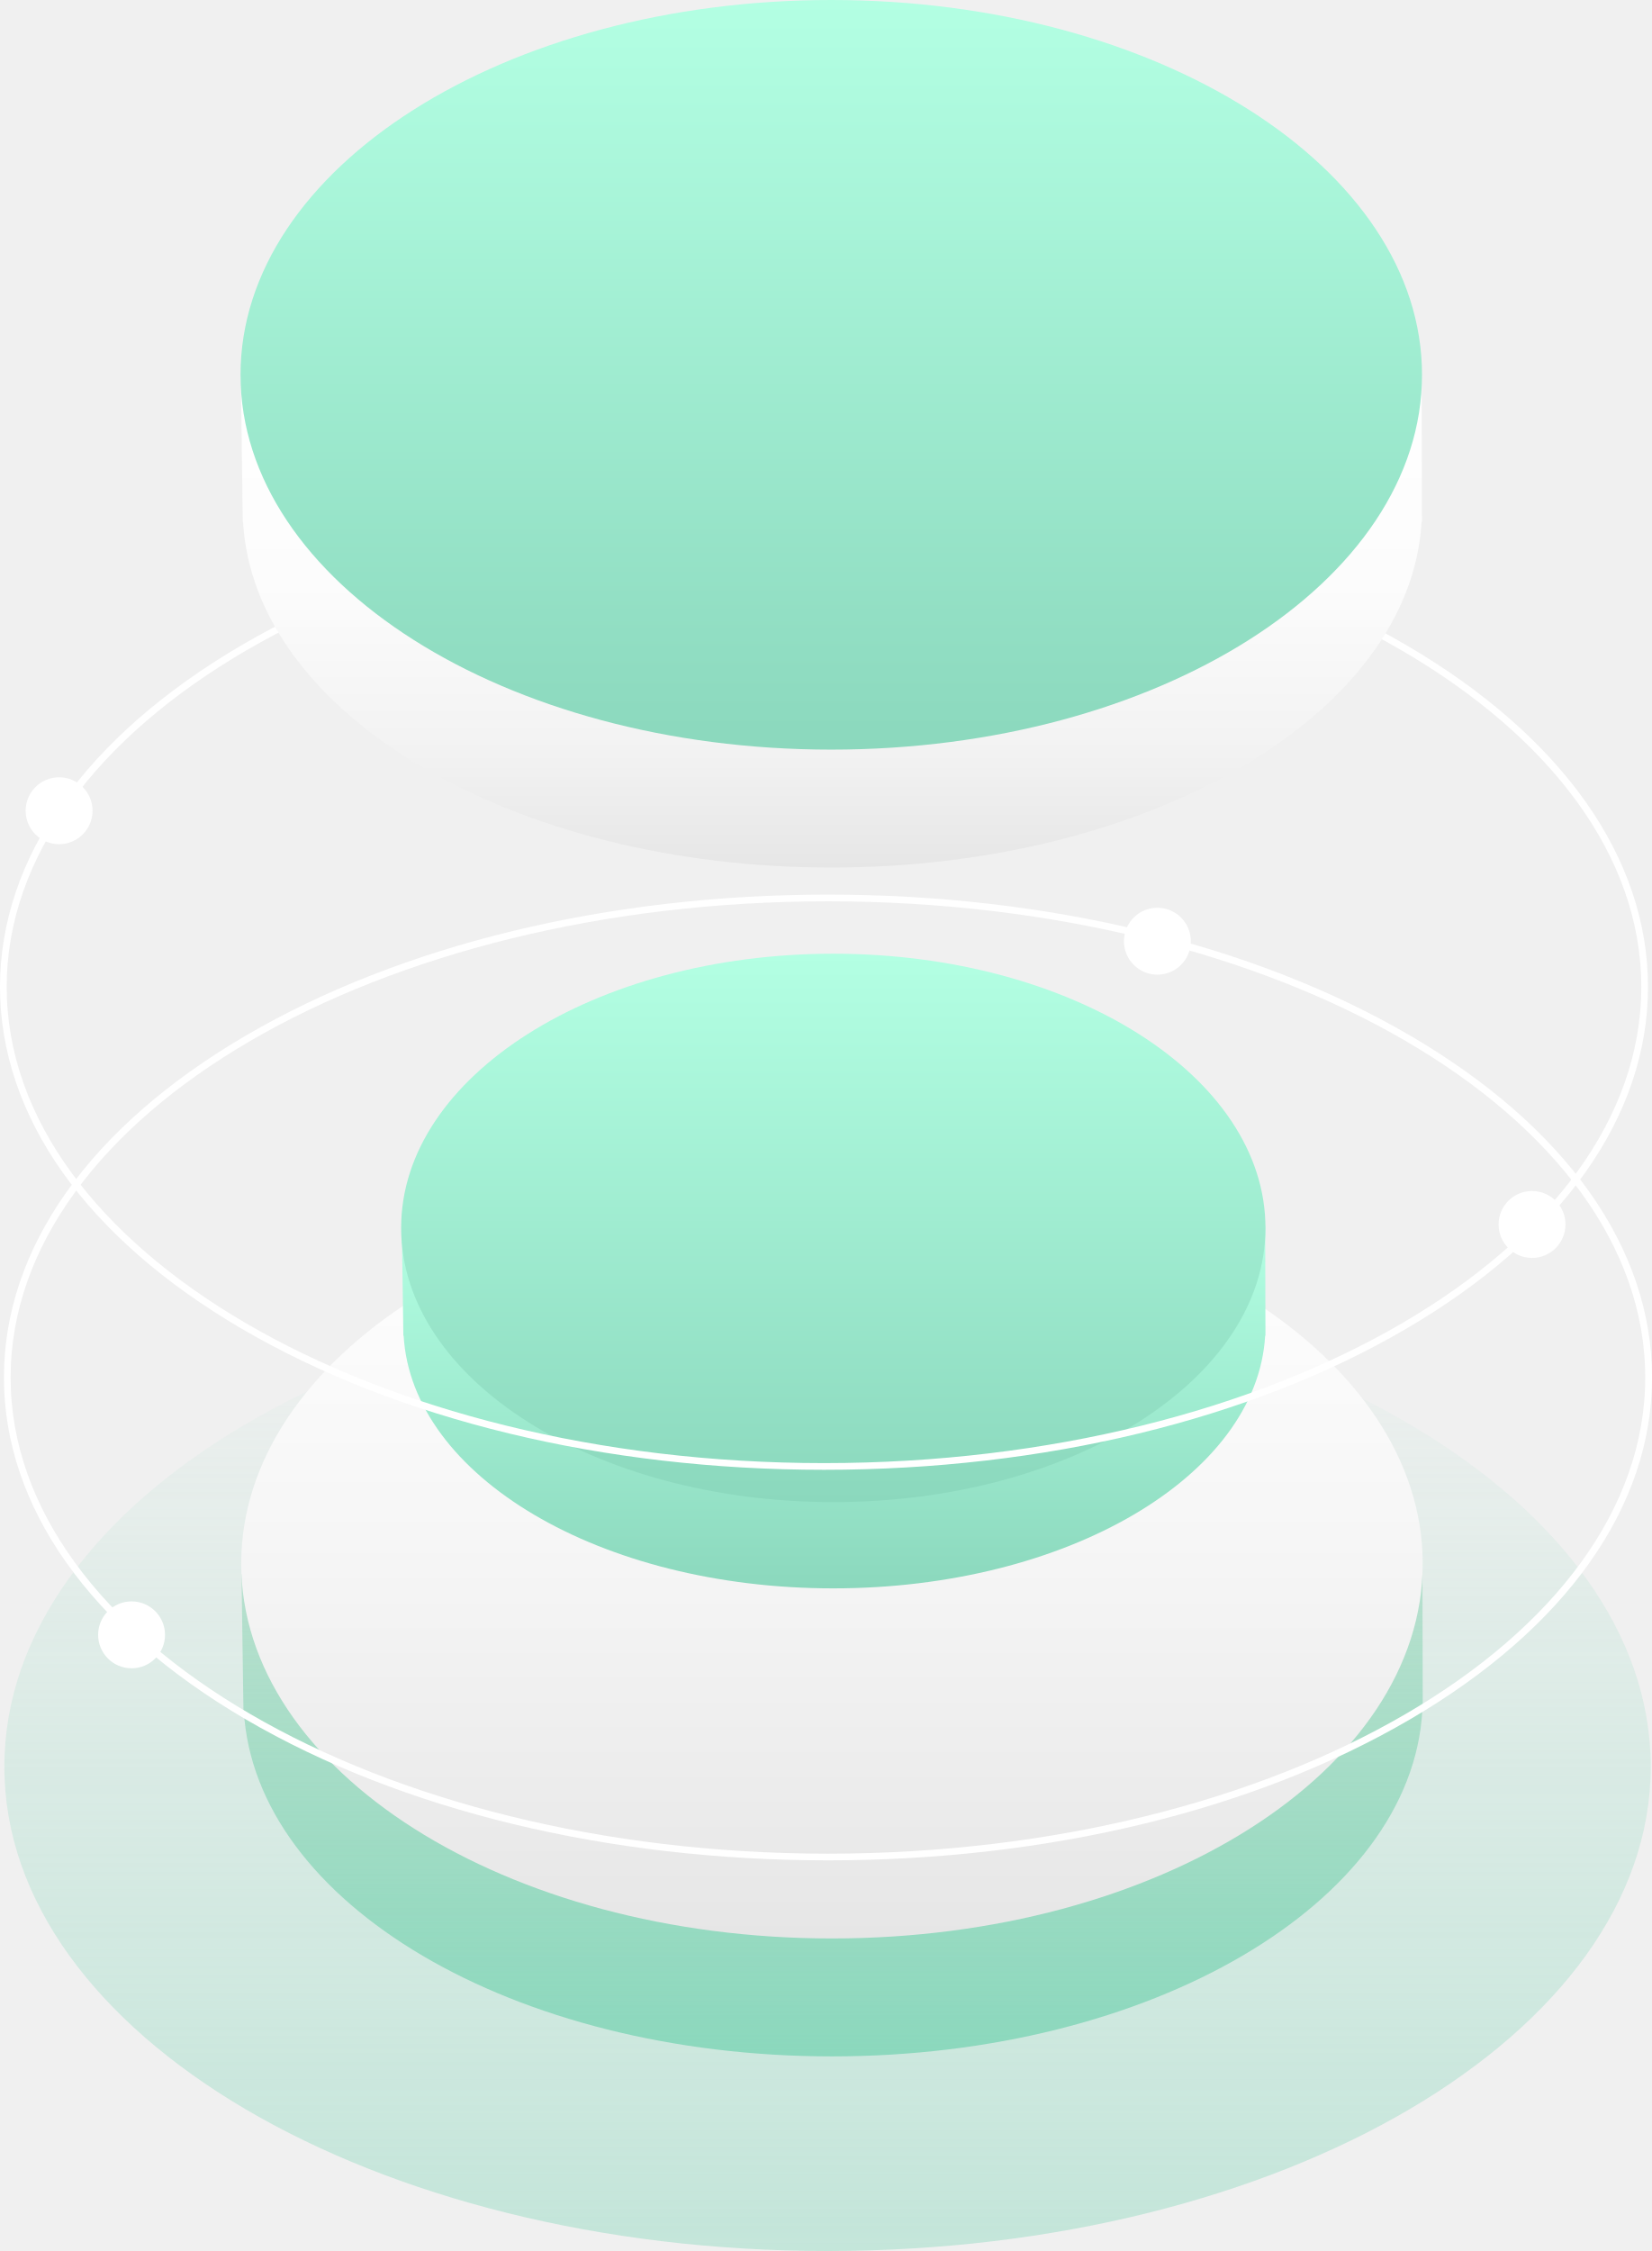
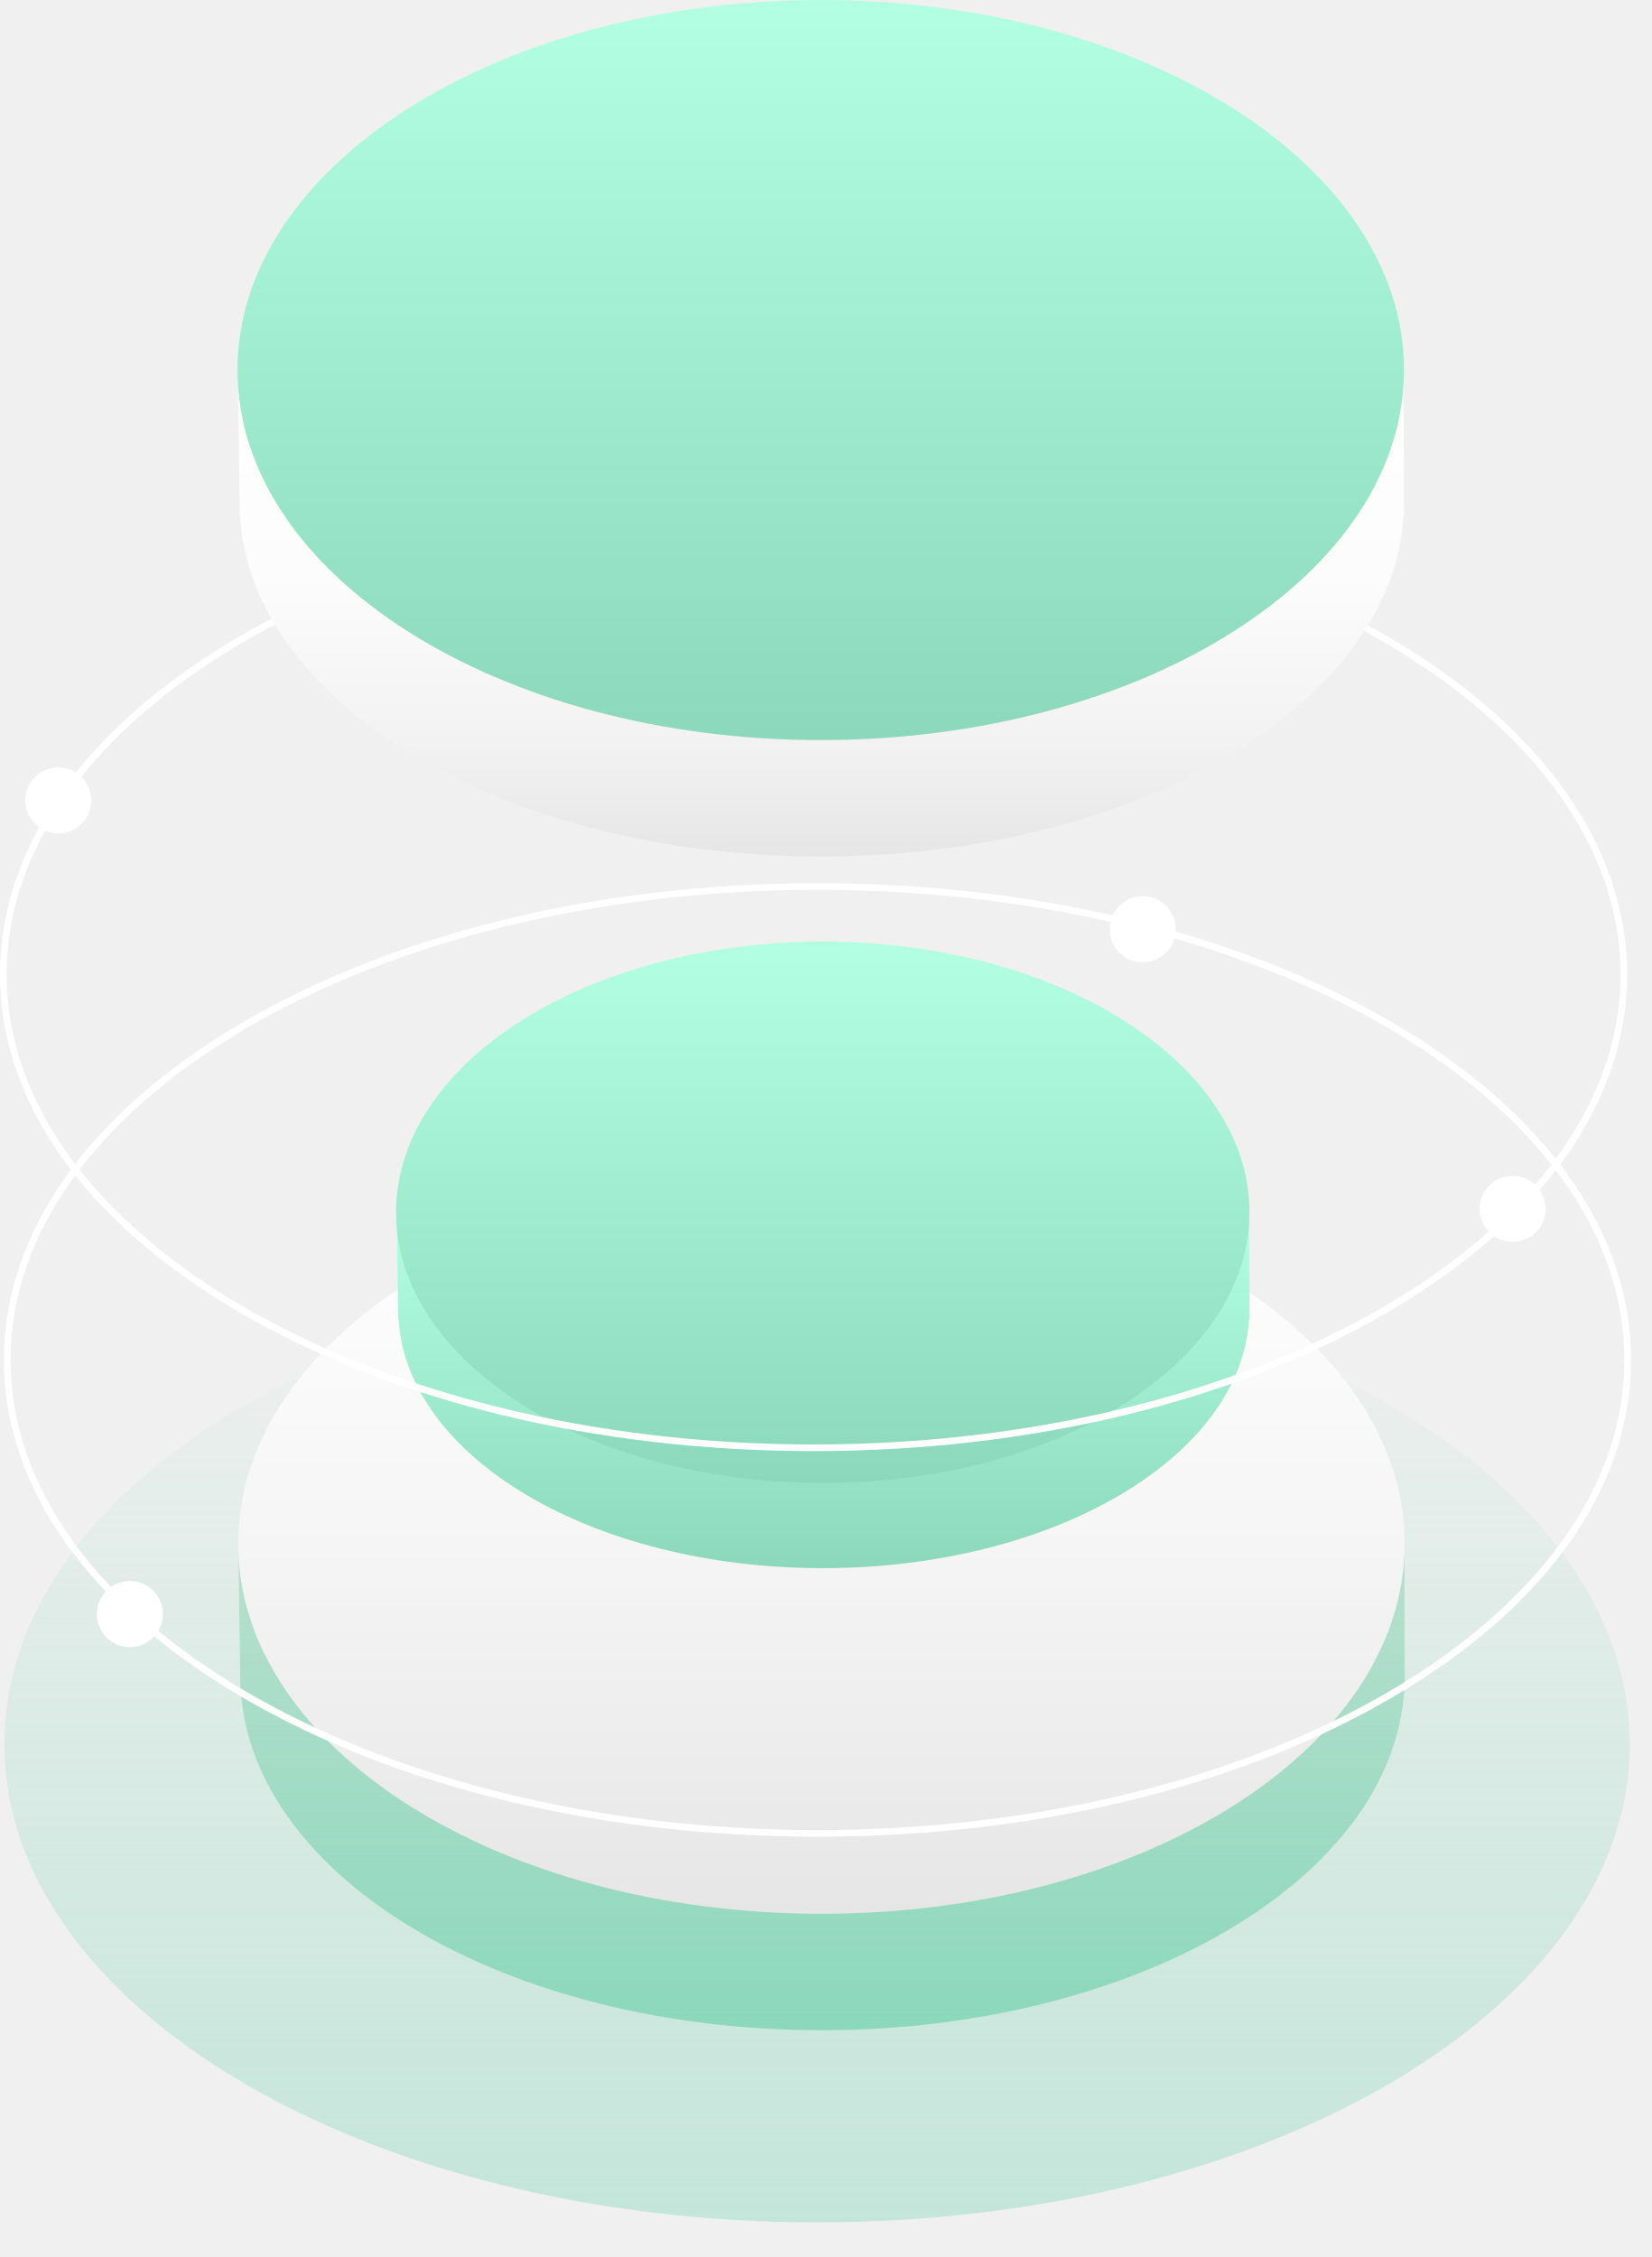
- <svg xmlns="http://www.w3.org/2000/svg" xmlns:xlink="http://www.w3.org/1999/xlink" viewBox="0 0 740.76 1009.26">
+ <svg xmlns="http://www.w3.org/2000/svg" xmlns:xlink="http://www.w3.org/1999/xlink" viewBox="0 0 750 1025">
  <defs>
    <style>.cls-1{fill:url(#linear-gradient);}.cls-2{fill:url(#linear-gradient-2);}.cls-3{fill:url(#linear-gradient-3);}.cls-4{fill:url(#linear-gradient-4);}.cls-5{fill:url(#linear-gradient-5);}.cls-6{fill:#fff;}.cls-7{fill:url(#linear-gradient-6);}.cls-8{fill:url(#linear-gradient-7);}</style>
    <linearGradient id="linear-gradient" x1="2804.05" y1="1305.51" x2="2804.05" y2="1302.62" gradientTransform="matrix(255, 0, 0, -150, -714661, 196402)" gradientUnits="userSpaceOnUse">
      <stop offset="0" stop-color="#8bd8bd" stop-opacity="0" />
      <stop offset="1" stop-color="#8bd8bd" stop-opacity="0.44" />
    </linearGradient>
    <linearGradient id="linear-gradient-2" x1="373.14" y1="922" x2="373.14" y2="699.51" gradientUnits="userSpaceOnUse">
      <stop offset="0" stop-color="#8bd8bd" />
      <stop offset="1" stop-color="#9dd8bd" stop-opacity="0.6" />
    </linearGradient>
    <linearGradient id="linear-gradient-3" x1="373.07" y1="869.14" x2="373.07" y2="533.03" gradientUnits="userSpaceOnUse">
      <stop offset="0" stop-color="#e6e6e6" />
      <stop offset="0.53" stop-color="#f6f6f6" />
      <stop offset="1" stop-color="#fff" />
    </linearGradient>
    <linearGradient id="linear-gradient-4" x1="373.85" y1="712.17" x2="373.85" y2="549.4" gradientUnits="userSpaceOnUse">
      <stop offset="0" stop-color="#8bd8bd" />
      <stop offset="1" stop-color="#b3ffe3" />
    </linearGradient>
    <linearGradient id="linear-gradient-5" x1="373.67" y1="673.49" x2="373.67" y2="427.61" xlink:href="#linear-gradient-4" />
    <linearGradient id="linear-gradient-6" x1="372.83" y1="388.97" x2="372.83" y2="166.48" gradientUnits="userSpaceOnUse">
      <stop offset="0" stop-color="#e6e6e6" />
      <stop offset="0.23" stop-color="#f2f2f2" />
      <stop offset="0.57" stop-color="#fcfcfc" />
      <stop offset="1" stop-color="#fff" />
    </linearGradient>
    <linearGradient id="linear-gradient-7" x1="372.76" y1="336.11" x2="372.76" y2="0" xlink:href="#linear-gradient-4" />
  </defs>
  <g id="Layer_2" data-name="Layer 2">
    <g id="Layer_1-2" data-name="Layer 1">
      <ellipse id="Ellipse_8" data-name="Ellipse 8" class="cls-1" cx="371.09" cy="792.12" rx="369.14" ry="217.14" />
      <path class="cls-2" d="M108.3,705.82l.87,61.34h.17C114.37,853.19,230,922,373.07,922s259.7-68.81,264.73-154.84H638l-.15-67.65Z" />
      <ellipse id="Ellipse_8-2" data-name="Ellipse 8" class="cls-3" cx="373.07" cy="701.08" rx="264.9" ry="168.05" />
      <path class="cls-4" d="M180.24,554l.64,44.88H181c3.68,62.94,88,113.28,192.66,113.28s190-50.34,193.67-113.28h.13l-.12-49.49Z" />
      <ellipse id="Ellipse_8-3" data-name="Ellipse 8" class="cls-5" cx="373.67" cy="550.55" rx="193.79" ry="122.94" />
      <path class="cls-6" d="M369.5,659c-98.56,0-191.24-22.44-261-63.18C38.54,554.93,0,500.48,0,442.5S38.54,330.07,108.53,289.18C178.26,248.44,270.94,226,369.5,226s191.24,22.44,261,63.18C700.46,330.07,739,384.52,739,442.5S700.46,554.93,630.47,595.82C560.74,636.56,468.06,659,369.5,659Zm0-430C167.41,229,3,324.78,3,442.5S167.41,656,369.5,656,736,560.22,736,442.5,571.59,229,369.5,229Z" />
      <circle class="cls-6" cx="26.5" cy="363.5" r="15" />
      <circle class="cls-6" cx="687" cy="549" r="15" />
      <path class="cls-6" d="M371.26,834.11c-98.56,0-191.24-22.44-261-63.18C40.3,730,1.76,675.59,1.76,617.61S40.3,505.17,110.29,464.29c69.73-40.74,162.41-63.18,261-63.18s191.24,22.44,261,63.18c70,40.88,108.53,95.34,108.53,153.32S702.22,730,632.23,770.93C562.5,811.67,469.82,834.11,371.26,834.11Zm0-430c-202.09,0-366.5,95.77-366.5,213.5s164.41,213.5,366.5,213.5,366.5-95.78,366.5-213.5S573.35,404.11,371.26,404.11Z" />
      <circle class="cls-6" cx="59" cy="733" r="15" />
      <circle class="cls-6" cx="519" cy="422" r="15" />
      <path class="cls-7" d="M108,168l.86,66.13H109c5,86,120.63,154.84,263.73,154.84s259.7-68.81,264.73-154.84h.17l-.15-67.65Z" />
      <ellipse id="Ellipse_8-4" data-name="Ellipse 8" class="cls-8" cx="372.76" cy="168.05" rx="264.9" ry="168.05" />
    </g>
  </g>
</svg>
